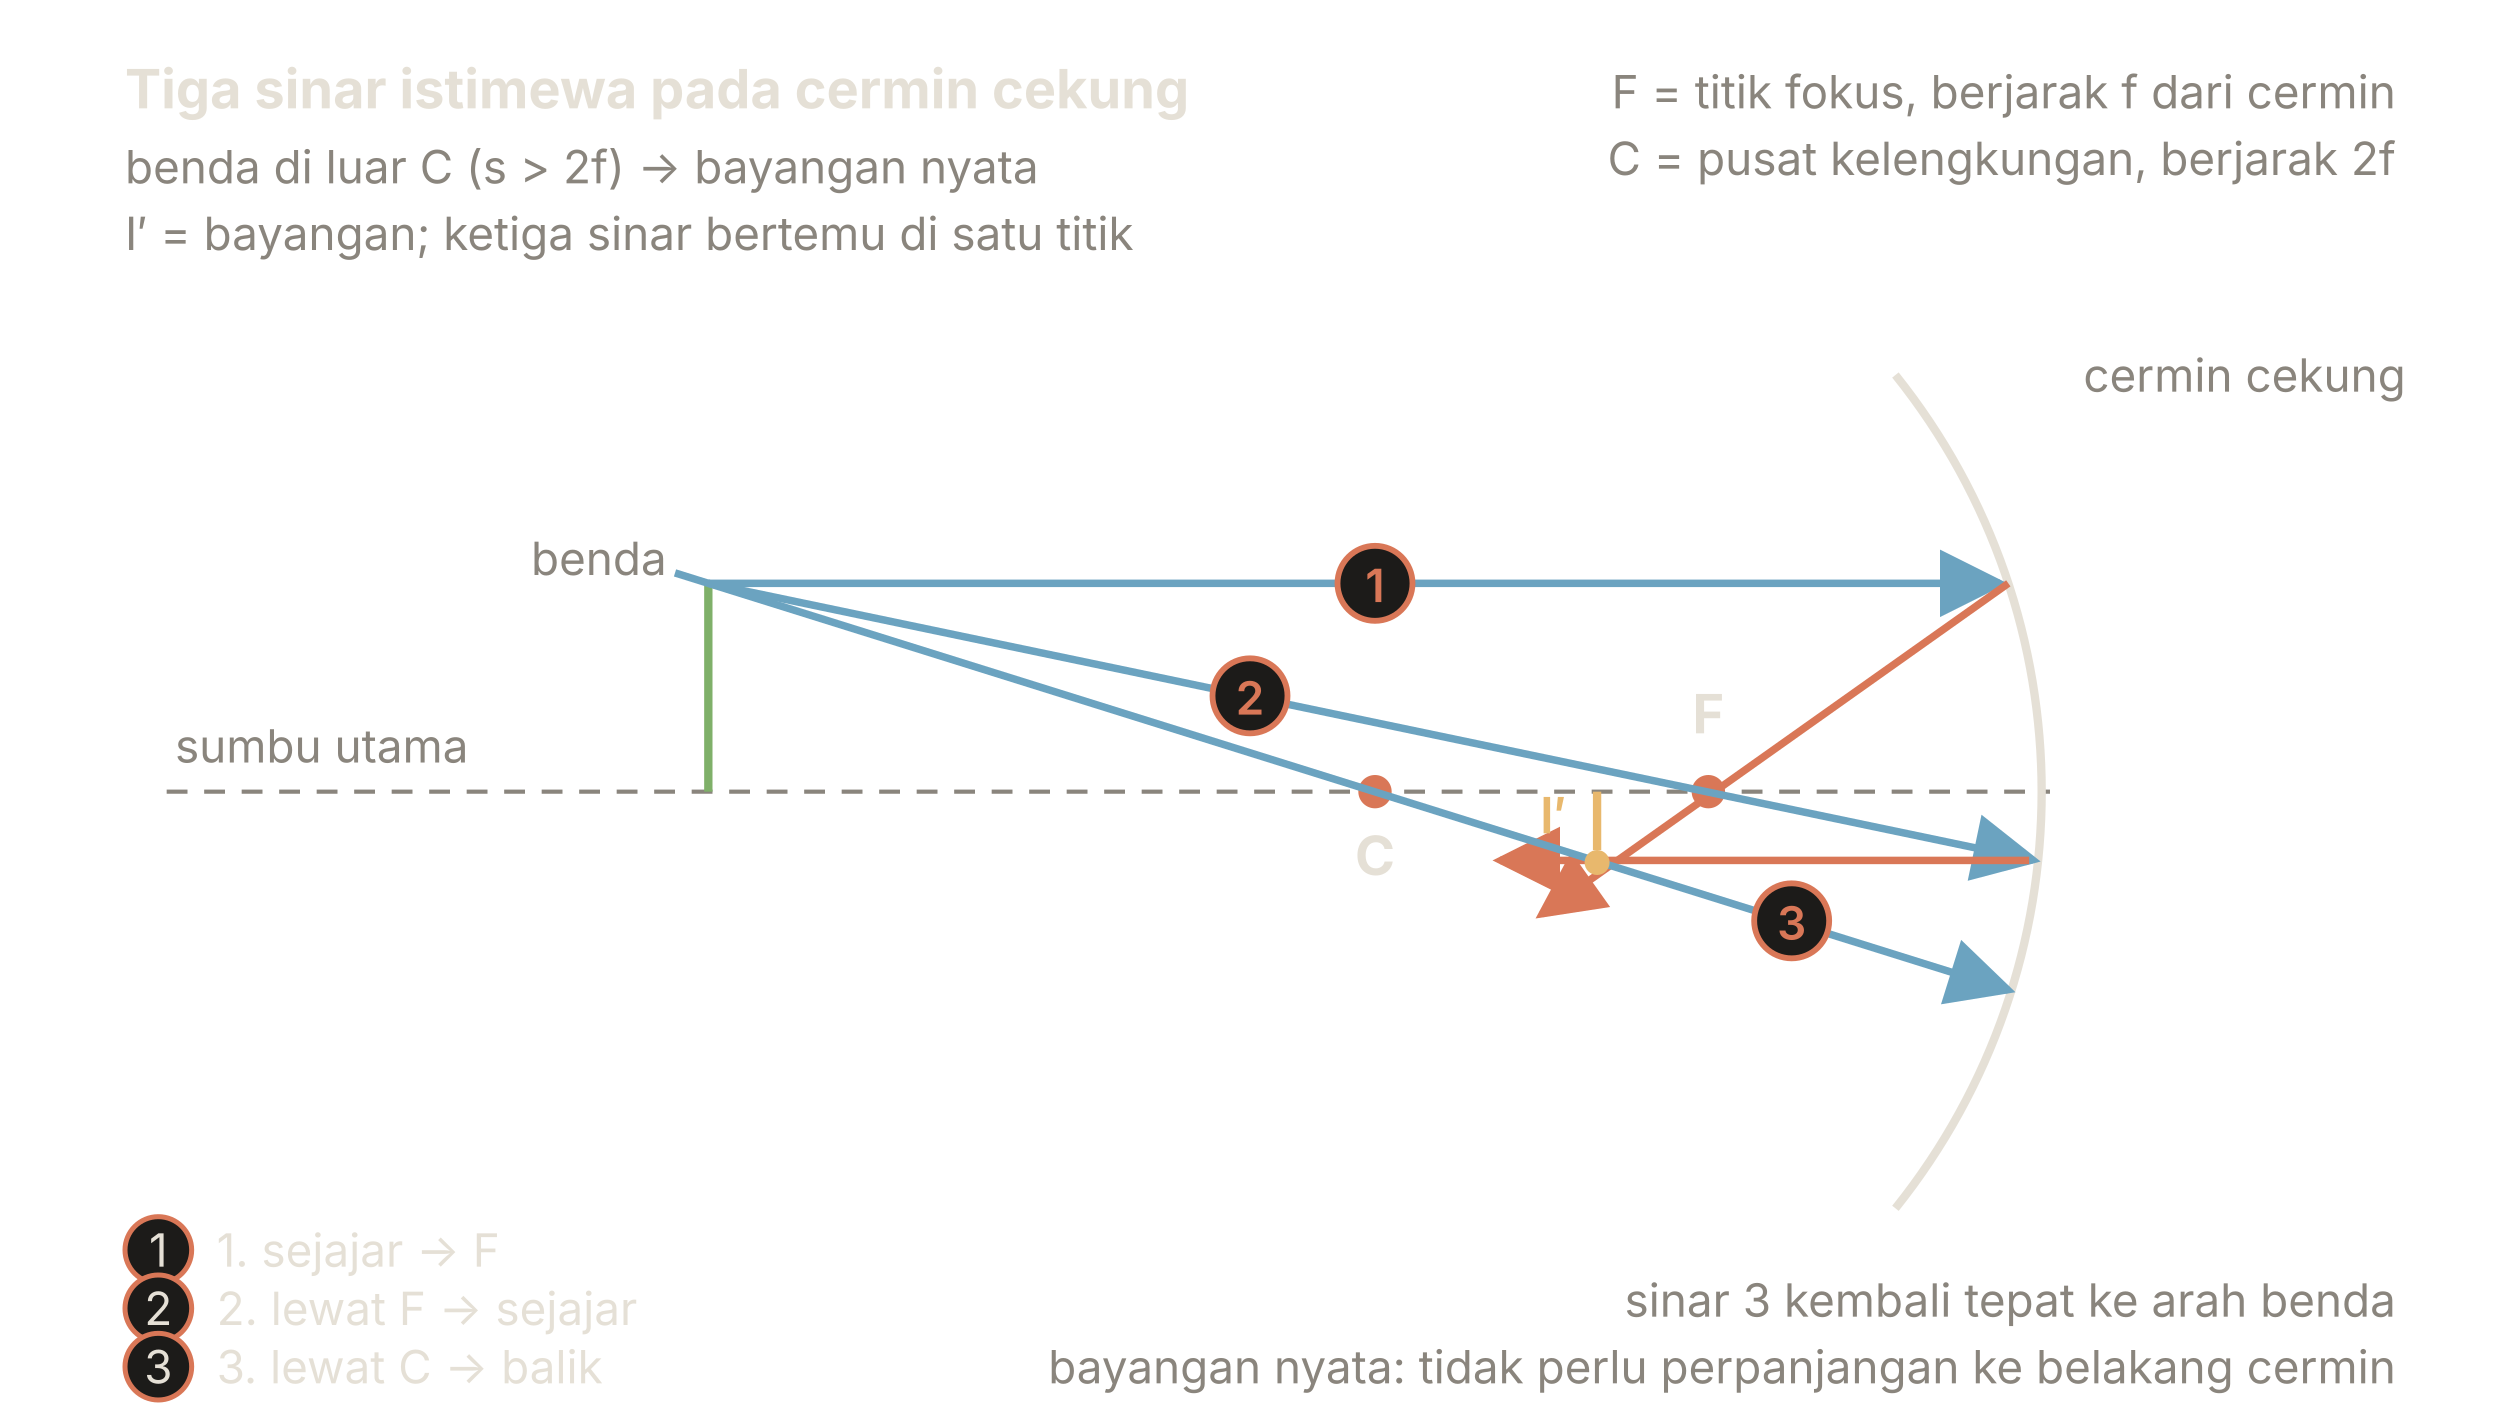
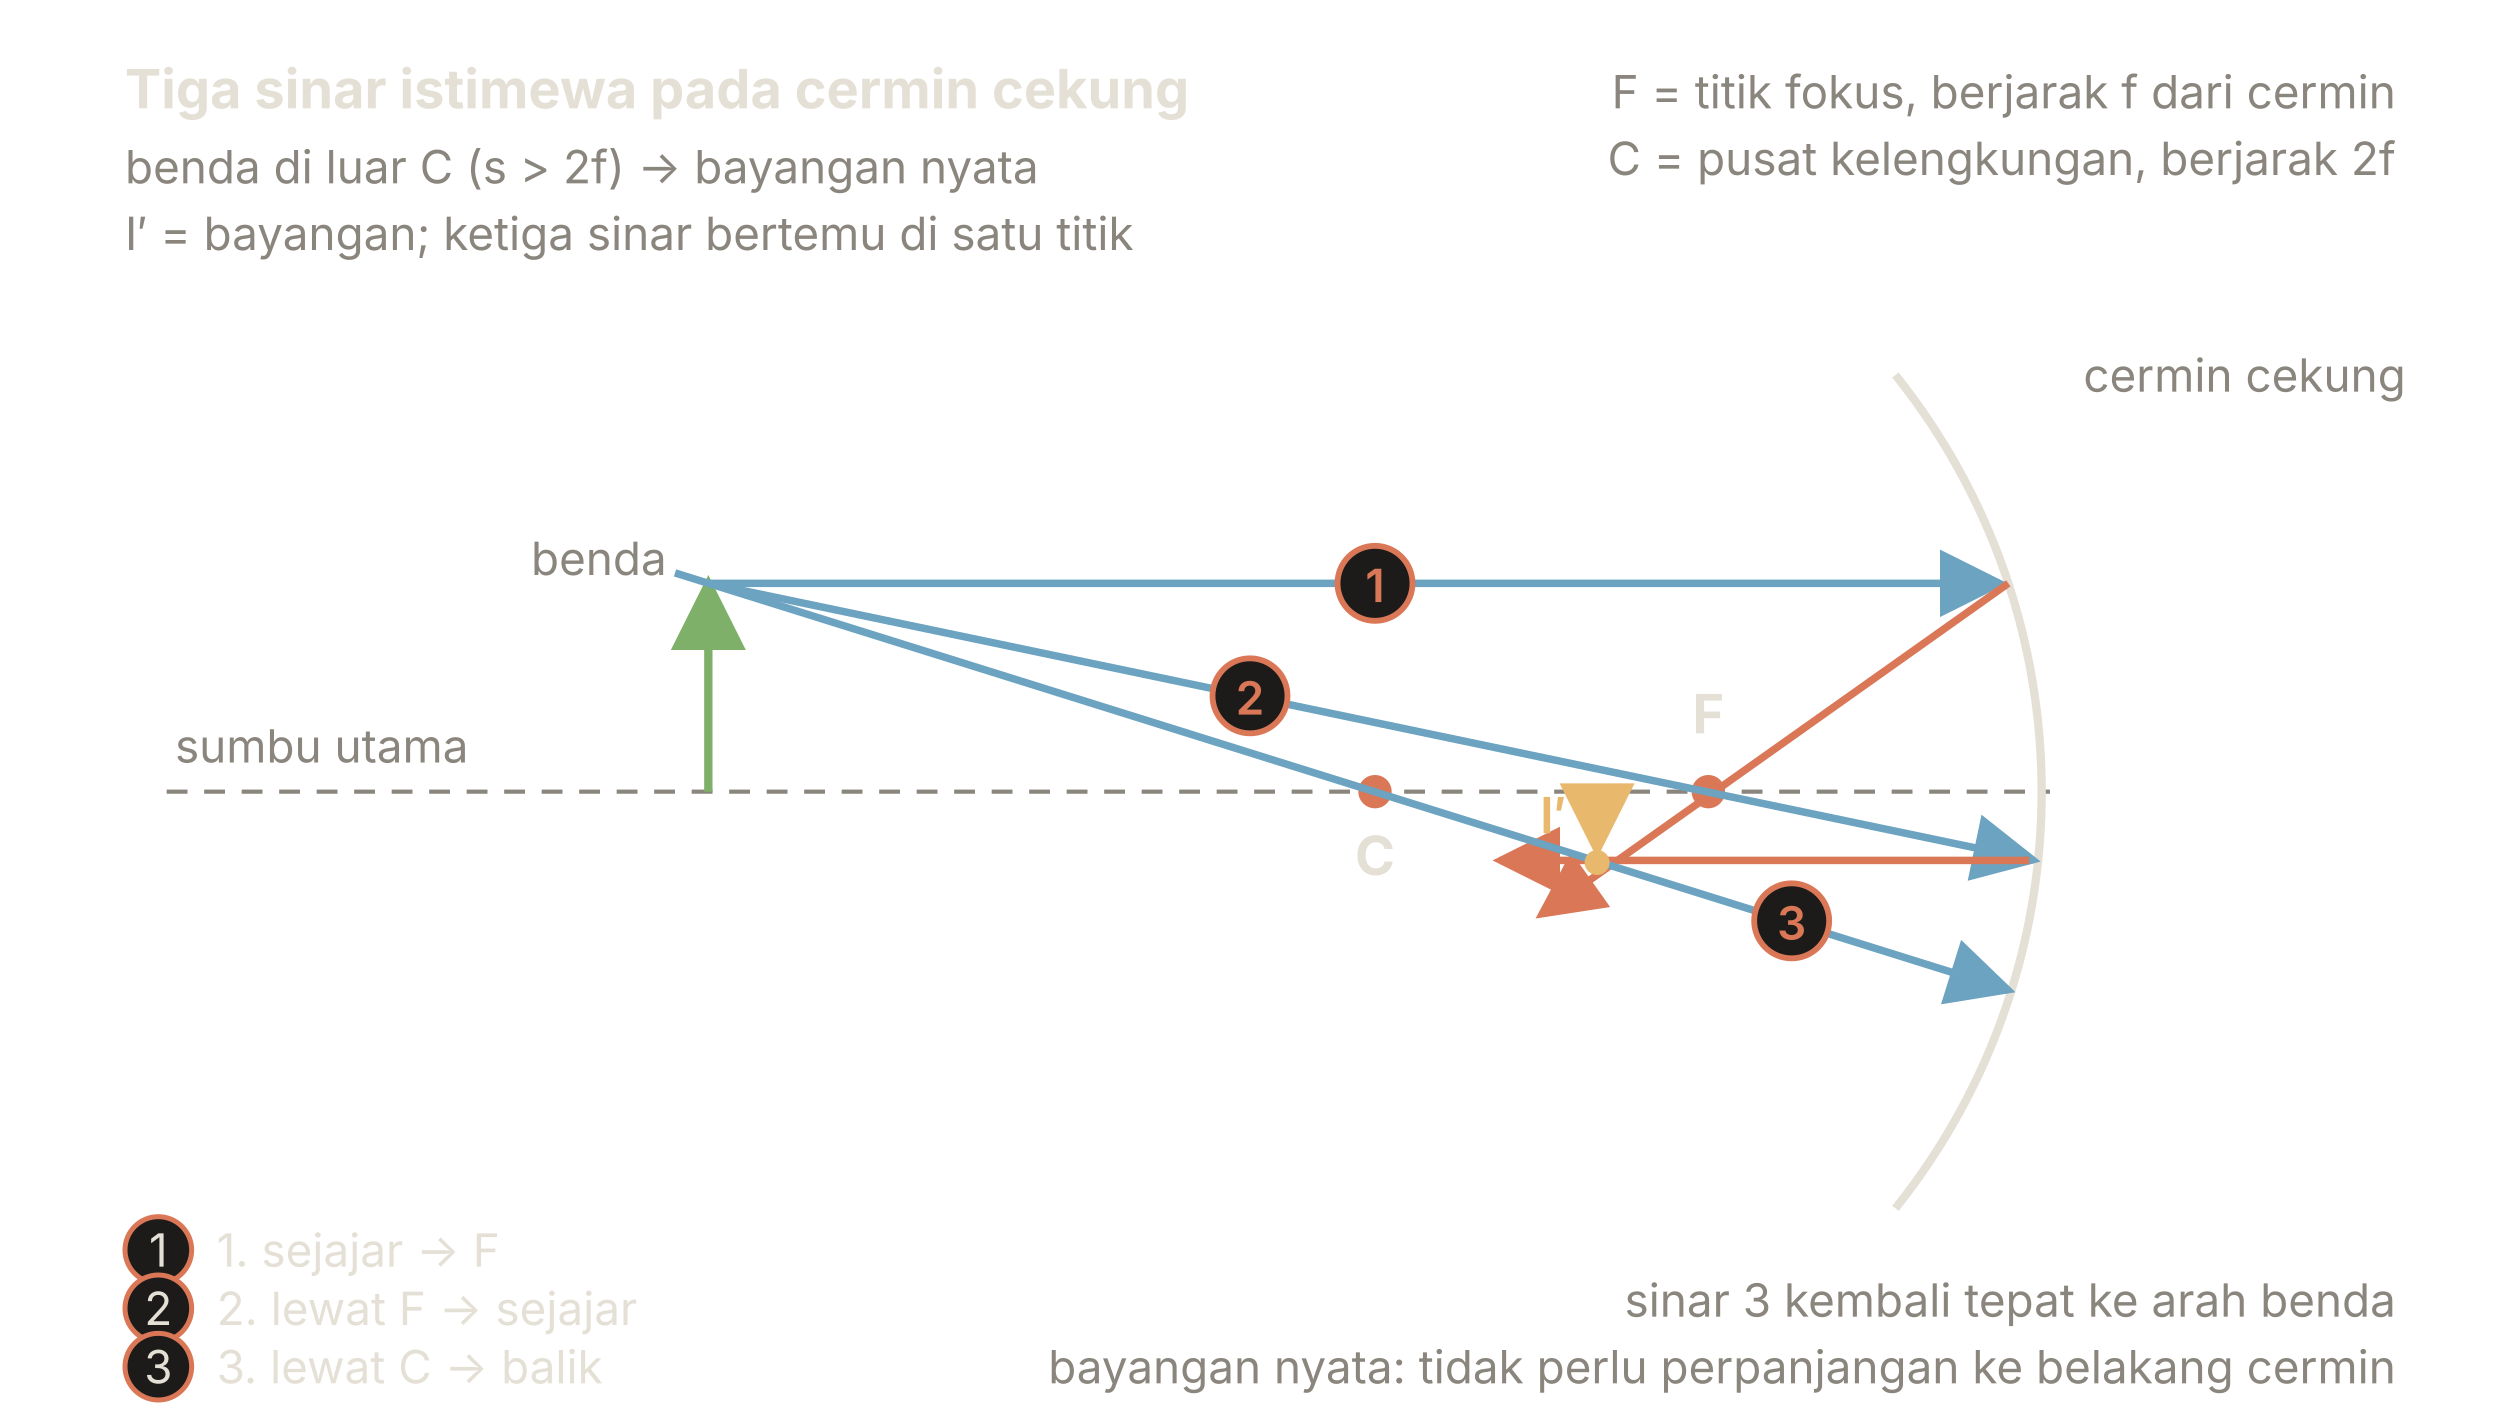
<svg xmlns="http://www.w3.org/2000/svg" viewBox="0 0 600 340" role="img" aria-label="Tiga sinar istimewa pada cermin cekung: sejajar sumbu, lewat fokus, dan lewat pusat kelengkungan">
  <defs>
    <style>
      .t   { font-family: system-ui, -apple-system, "Segoe UI", sans-serif; font-size: 13px; fill: #e5e0d6; }
      .tb  { font-family: system-ui, -apple-system, "Segoe UI", sans-serif; font-size: 13px; fill: #e5e0d6; font-weight: 700; }
      .ts  { font-family: system-ui, -apple-system, "Segoe UI", sans-serif; font-size: 11px; fill: #8a857d; }
      .acc { font-family: system-ui, -apple-system, "Segoe UI", sans-serif; font-size: 13px; fill: #d97757; font-weight: 600; }
      .ax  { stroke: #8a857d; stroke-width: 1; stroke-dasharray: 5 4; }
      .ln  { stroke: #e5e0d6; stroke-width: 2; fill: none; }
      .dim { stroke: #8a857d; stroke-width: 1; fill: none; }
      .vd  { stroke: #6ba3c0; stroke-width: 1.8; marker-end: url(#vb-si); }
      .fa  { stroke: #d97757; stroke-width: 1.8; marker-end: url(#fa-si); }
      .gh  { stroke: #d97757; stroke-width: 1.5; stroke-dasharray: 4 3; }
      .gb  { stroke: #6ba3c0; stroke-width: 1.5; stroke-dasharray: 4 3; }
    </style>
    <marker id="vb-si" markerWidth="9" markerHeight="9" refX="8" refY="4.5" orient="auto">
      <path d="M0,0 L9,4.5 L0,9 Z" fill="#6ba3c0" />
    </marker>
    <marker id="fa-si" markerWidth="9" markerHeight="9" refX="8" refY="4.5" orient="auto">
      <path d="M0,0 L9,4.5 L0,9 Z" fill="#d97757" />
+     </marker>
+     <marker id="vg-si" markerWidth="9" markerHeight="9" refX="8" refY="4.5" orient="auto">
+       <path d="M0,0 L9,4.5 L0,9 Z" fill="#7fb069" />
+     </marker>
+     <marker id="va-si" markerWidth="9" markerHeight="9" refX="8" refY="4.5" orient="auto">
+       <path d="M0,0 L9,4.5 L0,9 Z" fill="#e8b86d" />
    </marker>
  </defs>
  <text class="tb" x="30" y="26">Tiga sinar istimewa pada cermin cekung</text>
  <text class="ts" x="30" y="44">benda di luar C (s &gt; 2f) → bayangan nyata</text>
  <text class="ts" x="30" y="60">I′ = bayangan; ketiga sinar bertemu di satu titik</text>
  <text class="ts" x="575" y="26" text-anchor="end">F = titik fokus, berjarak f dari cermin</text>
  <text class="ts" x="575" y="42" text-anchor="end">C = pusat kelengkungan, berjarak 2f</text>
  <line class="ax" x1="40" y1="190" x2="492" y2="190" />
  <text class="ts" x="42" y="183">sumbu utama</text>
  <path class="ln" d="M 454.9,90 A 160,160 0 0 1 454.9,290" stroke-width="2.5" />
  <text class="ts" x="500" y="94">cermin cekung</text>
  <circle cx="410" cy="190" r="4" fill="#d97757" />
  <text class="tb" x="410" y="176" text-anchor="middle">F</text>
  <circle cx="330" cy="190" r="4" fill="#d97757" />
  <text class="tb" x="330" y="210" text-anchor="middle">C</text>
  <line x1="170" y1="190" x2="170" y2="140" stroke="#7fb069" stroke-width="2" marker-end="url(#vg-si)" />
  <text class="ts" x="160" y="138" text-anchor="end">benda</text>
  <line class="vd" x1="170" y1="140" x2="480" y2="140" />
  <line class="fa" x1="482" y1="140" x2="370" y2="219.4" />
  <circle cx="330" cy="140" r="9" fill="#1c1b19" stroke="#d97757" stroke-width="1.4" />
  <text class="acc" x="330" y="144.5" text-anchor="middle" style="font-size:11px">1</text>
  <line class="vd" x1="170" y1="140" x2="488" y2="206.4" />
  <line class="fa" x1="487" y1="206.5" x2="360" y2="206.5" />
  <circle cx="300" cy="167" r="9" fill="#1c1b19" stroke="#d97757" stroke-width="1.4" />
  <text class="acc" x="300" y="171.5" text-anchor="middle" style="font-size:11px">2</text>
  <line class="vd" x1="162" y1="137.5" x2="482" y2="237.6" />
  <circle cx="430" cy="221" r="9" fill="#1c1b19" stroke="#d97757" stroke-width="1.4" />
  <text class="acc" x="430" y="225.5" text-anchor="middle" style="font-size:11px">3</text>
  <circle cx="383.3" cy="207" r="3" fill="#e8b86d" />
  <line x1="383.3" y1="190" x2="383.3" y2="204" stroke="#e8b86d" stroke-width="2" marker-end="url(#va-si)" />
  <text class="t" x="376" y="200" text-anchor="end" style="font-size:12px;fill:#e8b86d;font-weight:600">I′</text>
  <circle cx="38" cy="300" r="8" fill="#1c1b19" stroke="#d97757" stroke-width="1.2" />
  <text class="t" x="38" y="304" text-anchor="middle" style="font-size:11px">1</text>
  <text class="t" x="52" y="304" style="font-size:11px">1. sejajar → F</text>
  <circle cx="38" cy="314" r="8" fill="#1c1b19" stroke="#d97757" stroke-width="1.2" />
  <text class="t" x="38" y="318" text-anchor="middle" style="font-size:11px">2</text>
  <text class="t" x="52" y="318" style="font-size:11px">2. lewat F → sejajar</text>
  <circle cx="38" cy="328" r="8" fill="#1c1b19" stroke="#d97757" stroke-width="1.2" />
  <text class="t" x="38" y="332" text-anchor="middle" style="font-size:11px">3</text>
  <text class="t" x="52" y="332" style="font-size:11px">3. lewat C → balik</text>
  <text class="ts" x="575" y="316" text-anchor="end">sinar 3 kembali tepat ke arah benda</text>
  <text class="ts" x="575" y="332" text-anchor="end">bayangan nyata: tidak perlu perpanjangan ke belakang cermin</text>
</svg>
